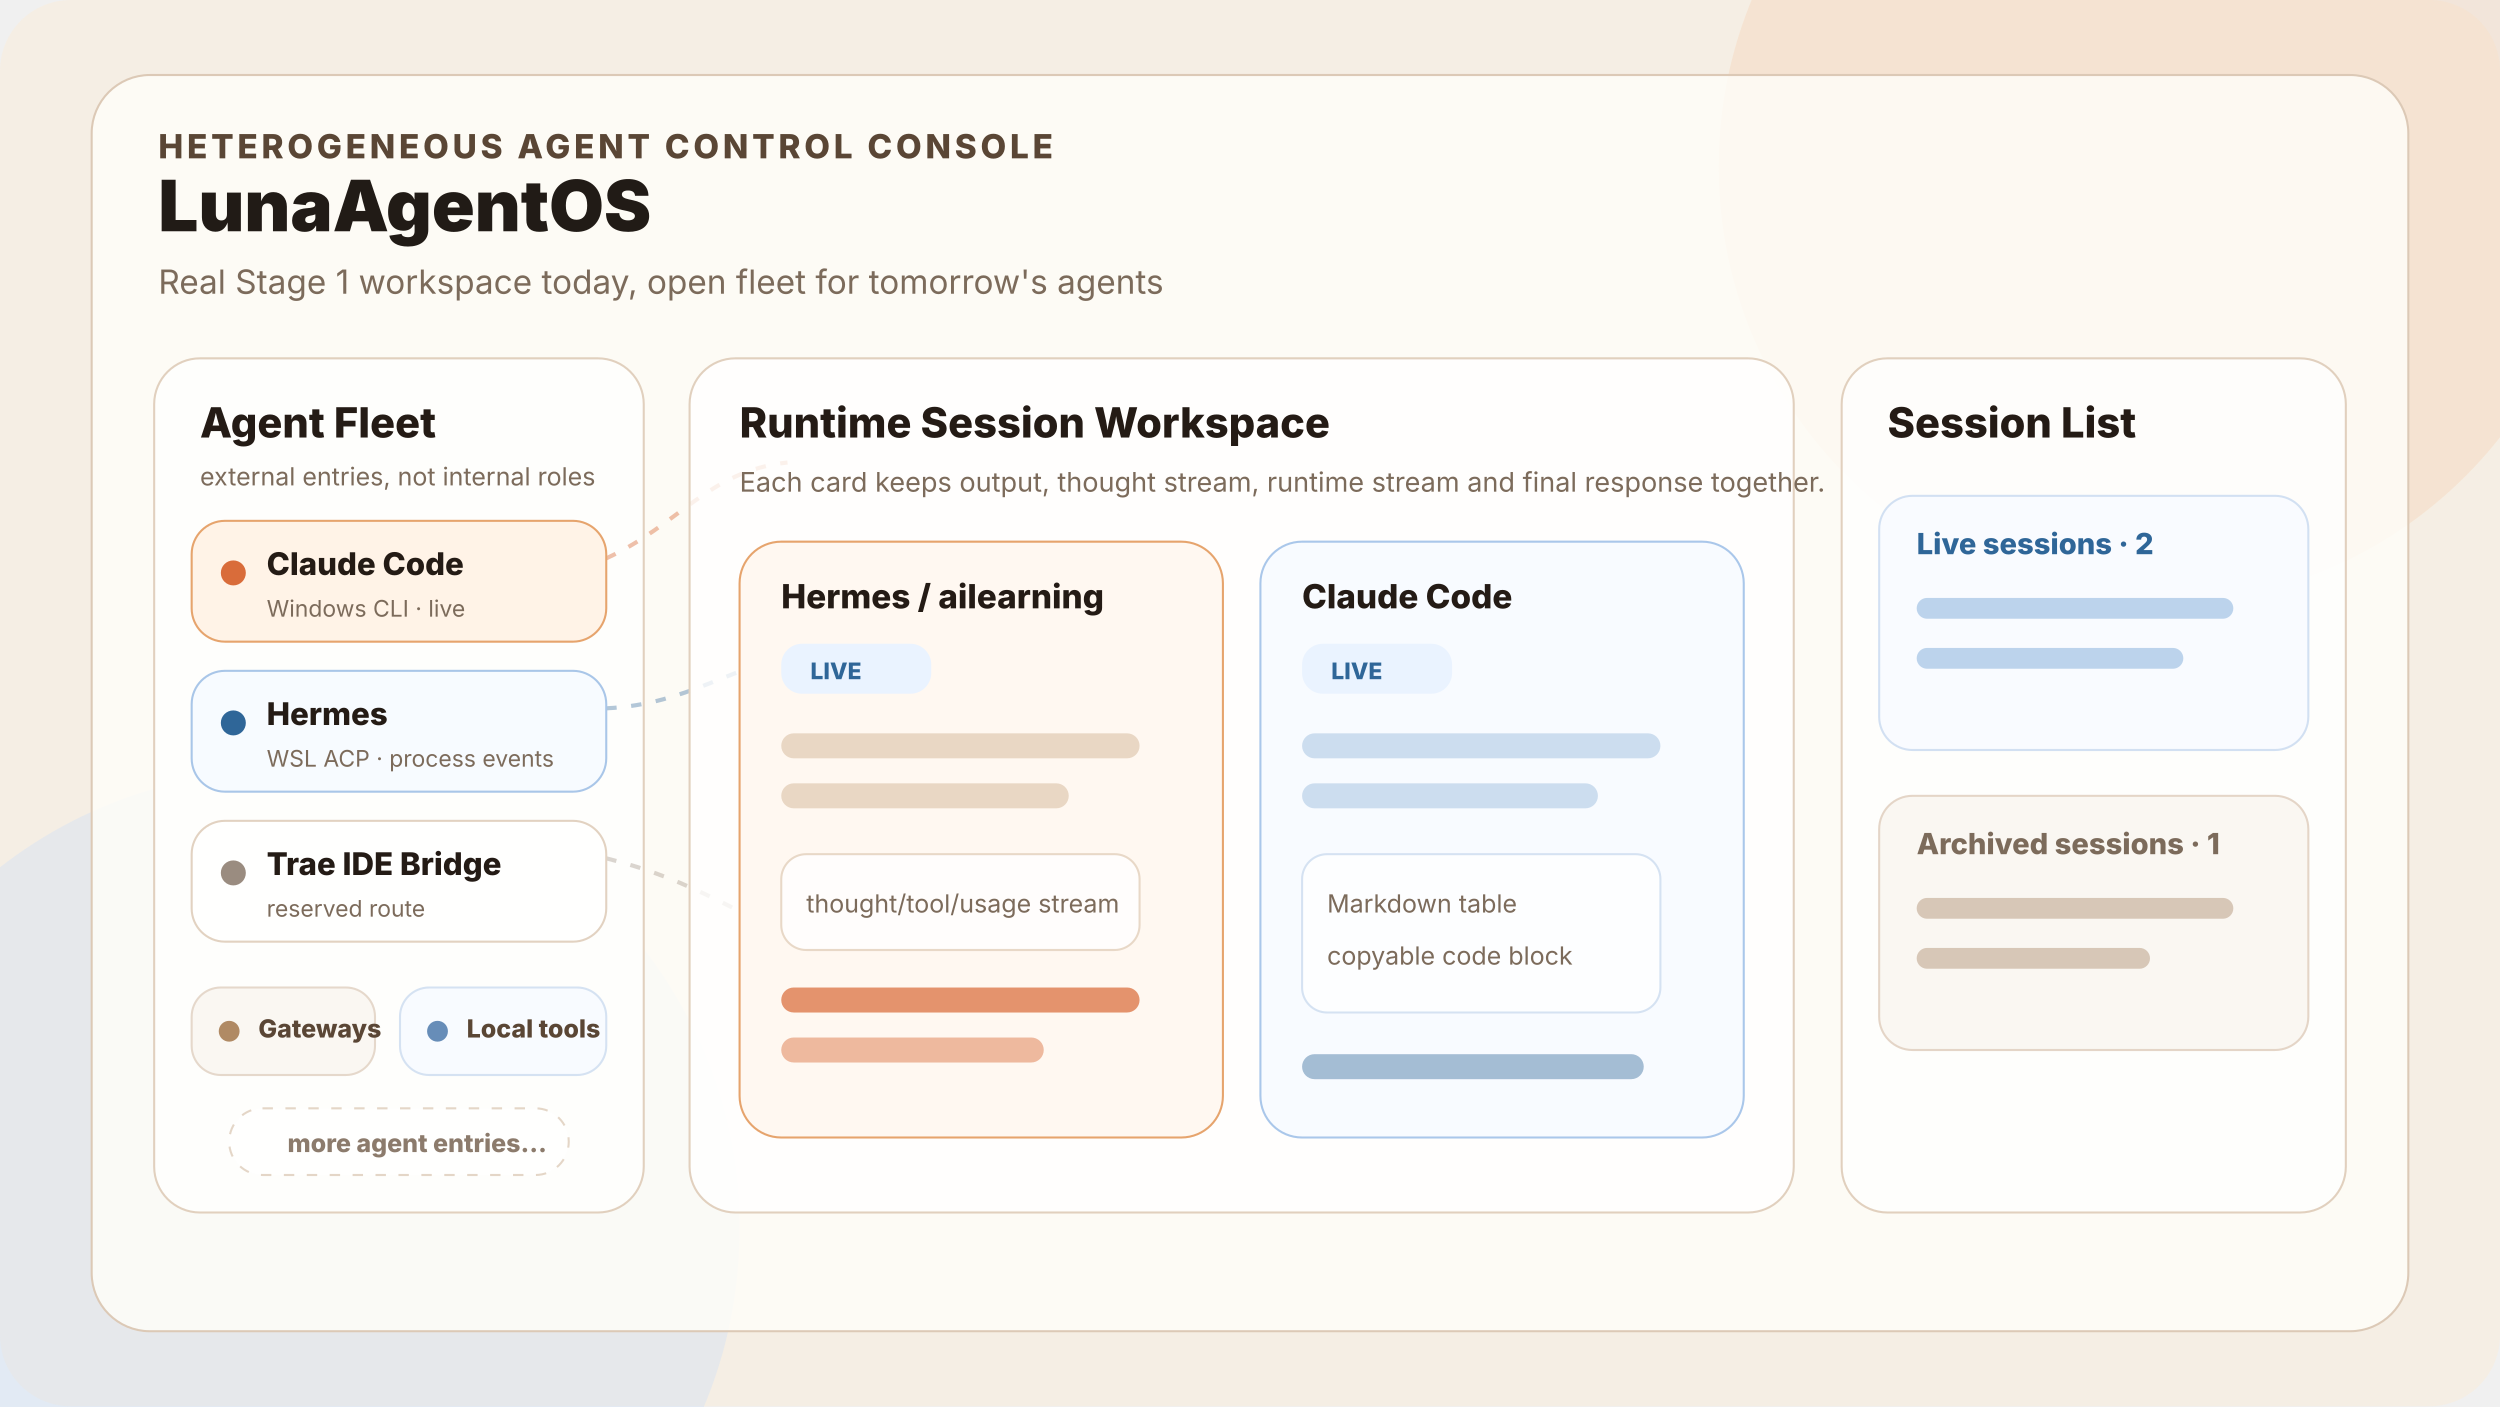
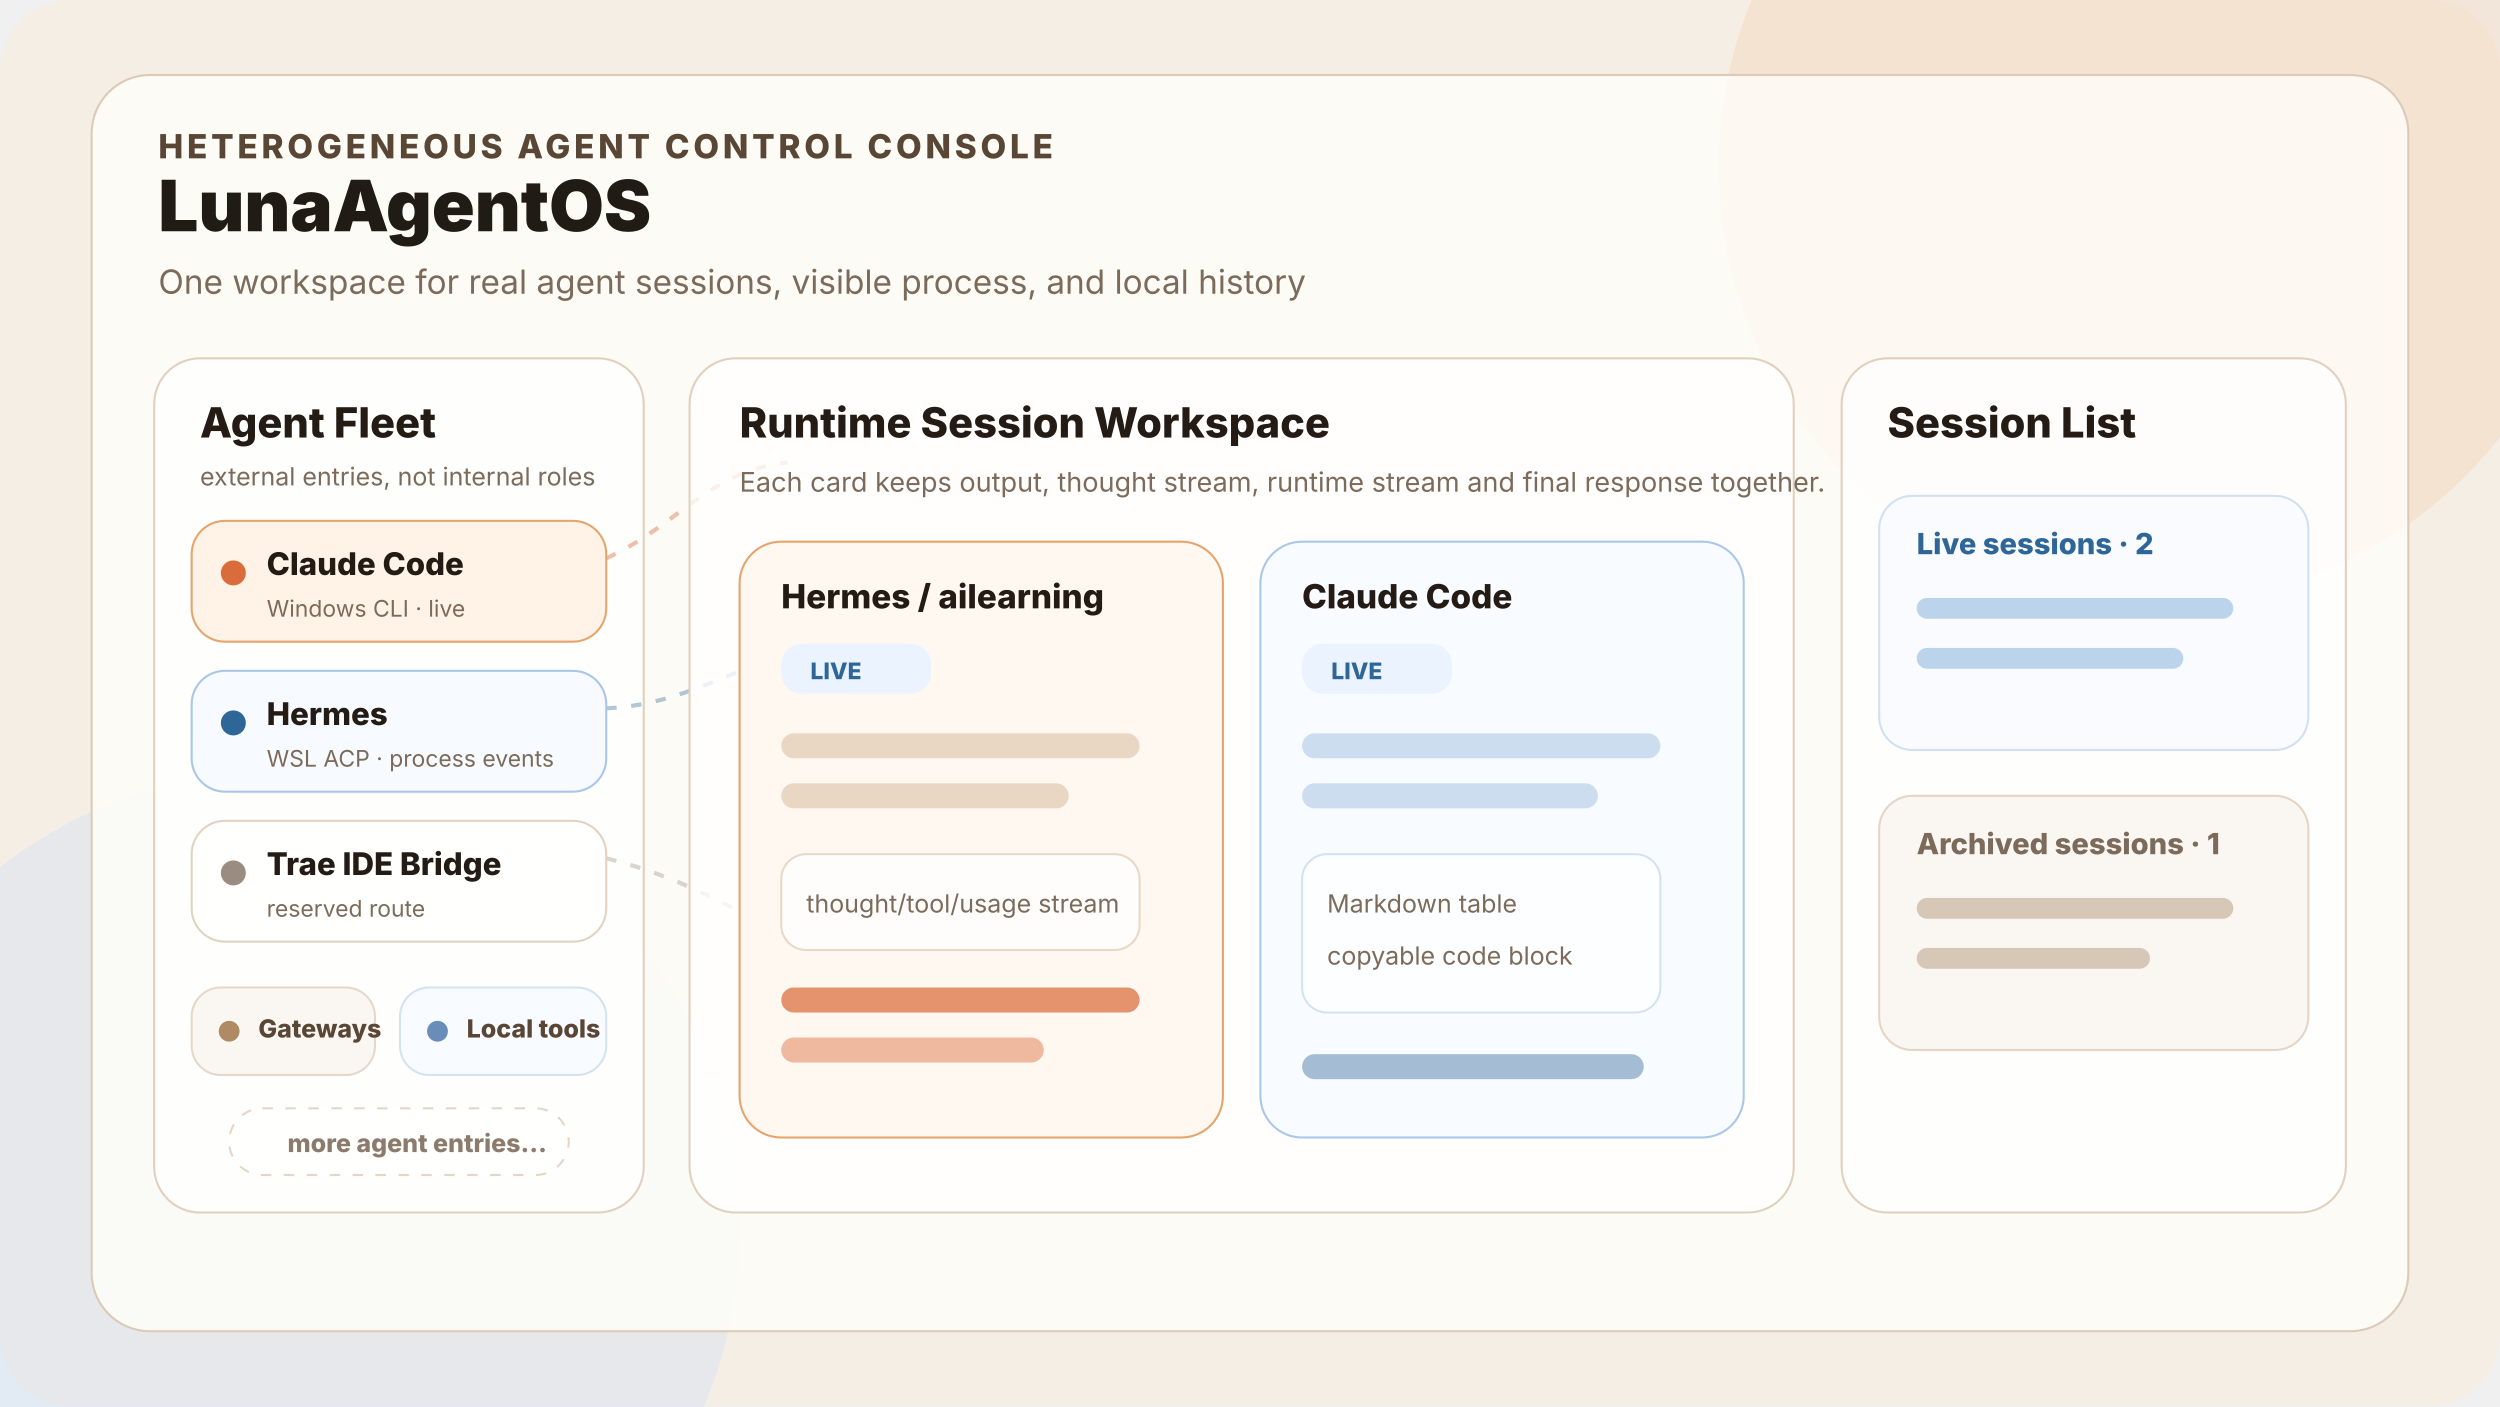
<svg xmlns="http://www.w3.org/2000/svg" width="1200" height="675" viewBox="0 0 1200 675" fill="none">
  <rect width="1200" height="675" rx="34" fill="#F5EEE4" />
  <circle cx="1035" cy="80" r="210" fill="#F6CDAA" opacity="0.32" />
  <circle cx="135" cy="590" r="220" fill="#BBD7FF" opacity="0.26" />
  <rect x="44" y="36" width="1112" height="603" rx="28" fill="#FFFDF9" fill-opacity="0.82" stroke="#DCC9B6" />
  <text x="76" y="76" fill="#5A4635" font-family="Inter, Segoe UI, Arial" font-size="16" font-weight="800" letter-spacing="1.8">HETEROGENEOUS AGENT CONTROL CONSOLE</text>
  <text x="76" y="111" fill="#211B16" font-family="Inter, Segoe UI, Arial" font-size="34" font-weight="850">LunaAgentOS</text>
-   <text x="76" y="141" fill="#7C6B5B" font-family="Inter, Segoe UI, Arial" font-size="16">Real Stage 1 workspace today, open fleet for tomorrow's agents</text>
+   <text x="76" y="141" fill="#7C6B5B" font-family="Inter, Segoe UI, Arial" font-size="16">One workspace for real agent sessions, visible process, and local history</text>
  <g transform="translate(74 172)">
    <rect width="235" height="410" rx="22" fill="#FFFFFF" fill-opacity="0.72" stroke="#E1D0BE" />
    <text x="22" y="38" fill="#241B15" font-family="Inter, Segoe UI, Arial" font-size="20" font-weight="800">Agent Fleet</text>
    <text x="22" y="61" fill="#7C6B5B" font-family="Inter, Segoe UI, Arial" font-size="12">external entries, not internal roles</text>
    <path d="M217 96 C252 80 266 54 304 50" stroke="#D96C3A" stroke-width="2" stroke-dasharray="5 7" opacity="0.42" />
    <path d="M217 168 C258 166 278 146 318 140" stroke="#2F6698" stroke-width="2" stroke-dasharray="5 7" opacity="0.36" />
    <path d="M217 240 C258 250 283 268 322 286" stroke="#8F7D6D" stroke-width="2" stroke-dasharray="5 7" opacity="0.32" />
    <rect x="18" y="78" width="199" height="58" rx="16" fill="#FFF3E7" stroke="#E6A46D" />
    <circle cx="38" cy="103" r="6" fill="#D96C3A" />
    <text x="54" y="104" fill="#241B15" font-family="Inter, Segoe UI, Arial" font-size="15" font-weight="800">Claude Code</text>
    <text x="54" y="124" fill="#7C6B5B" font-family="Inter, Segoe UI, Arial" font-size="11">Windows CLI · live</text>
    <rect x="18" y="150" width="199" height="58" rx="16" fill="#F7FBFF" stroke="#A9C6E8" />
    <circle cx="38" cy="175" r="6" fill="#2F6698" />
    <text x="54" y="176" fill="#241B15" font-family="Inter, Segoe UI, Arial" font-size="15" font-weight="800">Hermes</text>
    <text x="54" y="196" fill="#7C6B5B" font-family="Inter, Segoe UI, Arial" font-size="11">WSL ACP · process events</text>
    <rect x="18" y="222" width="199" height="58" rx="16" fill="#FFFFFF" fill-opacity="0.62" stroke="#E2D2C1" />
    <circle cx="38" cy="247" r="6" fill="#9A8C80" />
    <text x="54" y="248" fill="#241B15" font-family="Inter, Segoe UI, Arial" font-size="15" font-weight="800">Trae IDE Bridge</text>
    <text x="54" y="268" fill="#7C6B5B" font-family="Inter, Segoe UI, Arial" font-size="11">reserved route</text>
    <rect x="18" y="302" width="88" height="42" rx="14" fill="#FAF7F2" stroke="#E5D8CB" />
    <circle cx="36" cy="323" r="5" fill="#B08A64" />
    <text x="50" y="326" fill="#5A4635" font-family="Inter, Segoe UI, Arial" font-size="12" font-weight="800">Gateways</text>
    <rect x="118" y="302" width="99" height="42" rx="14" fill="#F8FBFF" stroke="#D5E2F2" />
    <circle cx="136" cy="323" r="5" fill="#678DB8" />
    <text x="150" y="326" fill="#5A4635" font-family="Inter, Segoe UI, Arial" font-size="12" font-weight="800">Local tools</text>
    <rect x="36" y="360" width="163" height="32" rx="16" fill="#FFFFFF" fill-opacity="0.5" stroke="#E4D6C7" stroke-dasharray="5 6" />
    <text x="64" y="381" fill="#8C7B6C" font-family="Inter, Segoe UI, Arial" font-size="12" font-weight="800">more agent entries...</text>
  </g>
  <g transform="translate(331 172)">
    <rect width="530" height="410" rx="22" fill="#FFFFFF" fill-opacity="0.78" stroke="#E1D0BE" />
    <text x="24" y="38" fill="#241B15" font-family="Inter, Segoe UI, Arial" font-size="20" font-weight="800">Runtime Session Workspace</text>
    <text x="24" y="64" fill="#7C6B5B" font-family="Inter, Segoe UI, Arial" font-size="13">Each card keeps output, thought stream, runtime stream and final response together.</text>
    <rect x="24" y="88" width="232" height="286" rx="20" fill="#FFF8F1" stroke="#E6A46D" />
    <text x="44" y="120" fill="#241B15" font-family="Inter, Segoe UI, Arial" font-size="16" font-weight="800">Hermes / ailearning</text>
    <rect x="44" y="137" width="72" height="24" rx="10" fill="#EAF3FF" />
    <text x="58" y="154" fill="#2F6698" font-family="Inter, Segoe UI, Arial" font-size="11" font-weight="800">LIVE</text>
    <rect x="44" y="180" width="172" height="12" rx="6" fill="#E9D7C4" />
    <rect x="44" y="204" width="138" height="12" rx="6" fill="#E9D7C4" />
    <rect x="44" y="238" width="172" height="46" rx="12" fill="#FFFFFF" fill-opacity="0.76" stroke="#E8D8C7" />
    <text x="56" y="266" fill="#7C6B5B" font-family="Inter, Segoe UI, Arial" font-size="12">thought/tool/usage stream</text>
    <rect x="44" y="302" width="172" height="12" rx="6" fill="#D96C3A" opacity="0.72" />
    <rect x="44" y="326" width="126" height="12" rx="6" fill="#D96C3A" opacity="0.45" />
    <rect x="274" y="88" width="232" height="286" rx="20" fill="#F8FBFF" stroke="#AAC7EA" />
    <text x="294" y="120" fill="#241B15" font-family="Inter, Segoe UI, Arial" font-size="16" font-weight="800">Claude Code</text>
    <rect x="294" y="137" width="72" height="24" rx="10" fill="#EAF3FF" />
    <text x="308" y="154" fill="#2F6698" font-family="Inter, Segoe UI, Arial" font-size="11" font-weight="800">LIVE</text>
    <rect x="294" y="180" width="172" height="12" rx="6" fill="#CCDDEF" />
    <rect x="294" y="204" width="142" height="12" rx="6" fill="#CCDDEF" />
    <rect x="294" y="238" width="172" height="76" rx="12" fill="#FFFFFF" fill-opacity="0.76" stroke="#D5E2F2" />
    <text x="306" y="266" fill="#7C6B5B" font-family="Inter, Segoe UI, Arial" font-size="12">Markdown table</text>
    <text x="306" y="291" fill="#7C6B5B" font-family="Inter, Segoe UI, Arial" font-size="12">copyable code block</text>
    <rect x="294" y="334" width="164" height="12" rx="6" fill="#2F6698" opacity="0.42" />
  </g>
  <g transform="translate(884 172)">
    <rect width="242" height="410" rx="22" fill="#FFFFFF" fill-opacity="0.72" stroke="#E1D0BE" />
    <text x="22" y="38" fill="#241B15" font-family="Inter, Segoe UI, Arial" font-size="20" font-weight="800">Session List</text>
    <rect x="18" y="66" width="206" height="122" rx="16" fill="#F9FBFF" stroke="#D2E0F2" />
    <text x="36" y="94" fill="#2F6698" font-family="Inter, Segoe UI, Arial" font-size="14" font-weight="800">Live sessions · 2</text>
    <rect x="36" y="115" width="152" height="10" rx="5" fill="#BCD3EC" />
    <rect x="36" y="139" width="128" height="10" rx="5" fill="#BCD3EC" />
    <rect x="18" y="210" width="206" height="122" rx="16" fill="#FAF7F2" stroke="#E4D5C7" />
    <text x="36" y="238" fill="#7C6B5B" font-family="Inter, Segoe UI, Arial" font-size="14" font-weight="800">Archived sessions · 1</text>
    <rect x="36" y="259" width="152" height="10" rx="5" fill="#D7C7B7" />
    <rect x="36" y="283" width="112" height="10" rx="5" fill="#D7C7B7" />
  </g>
</svg>
